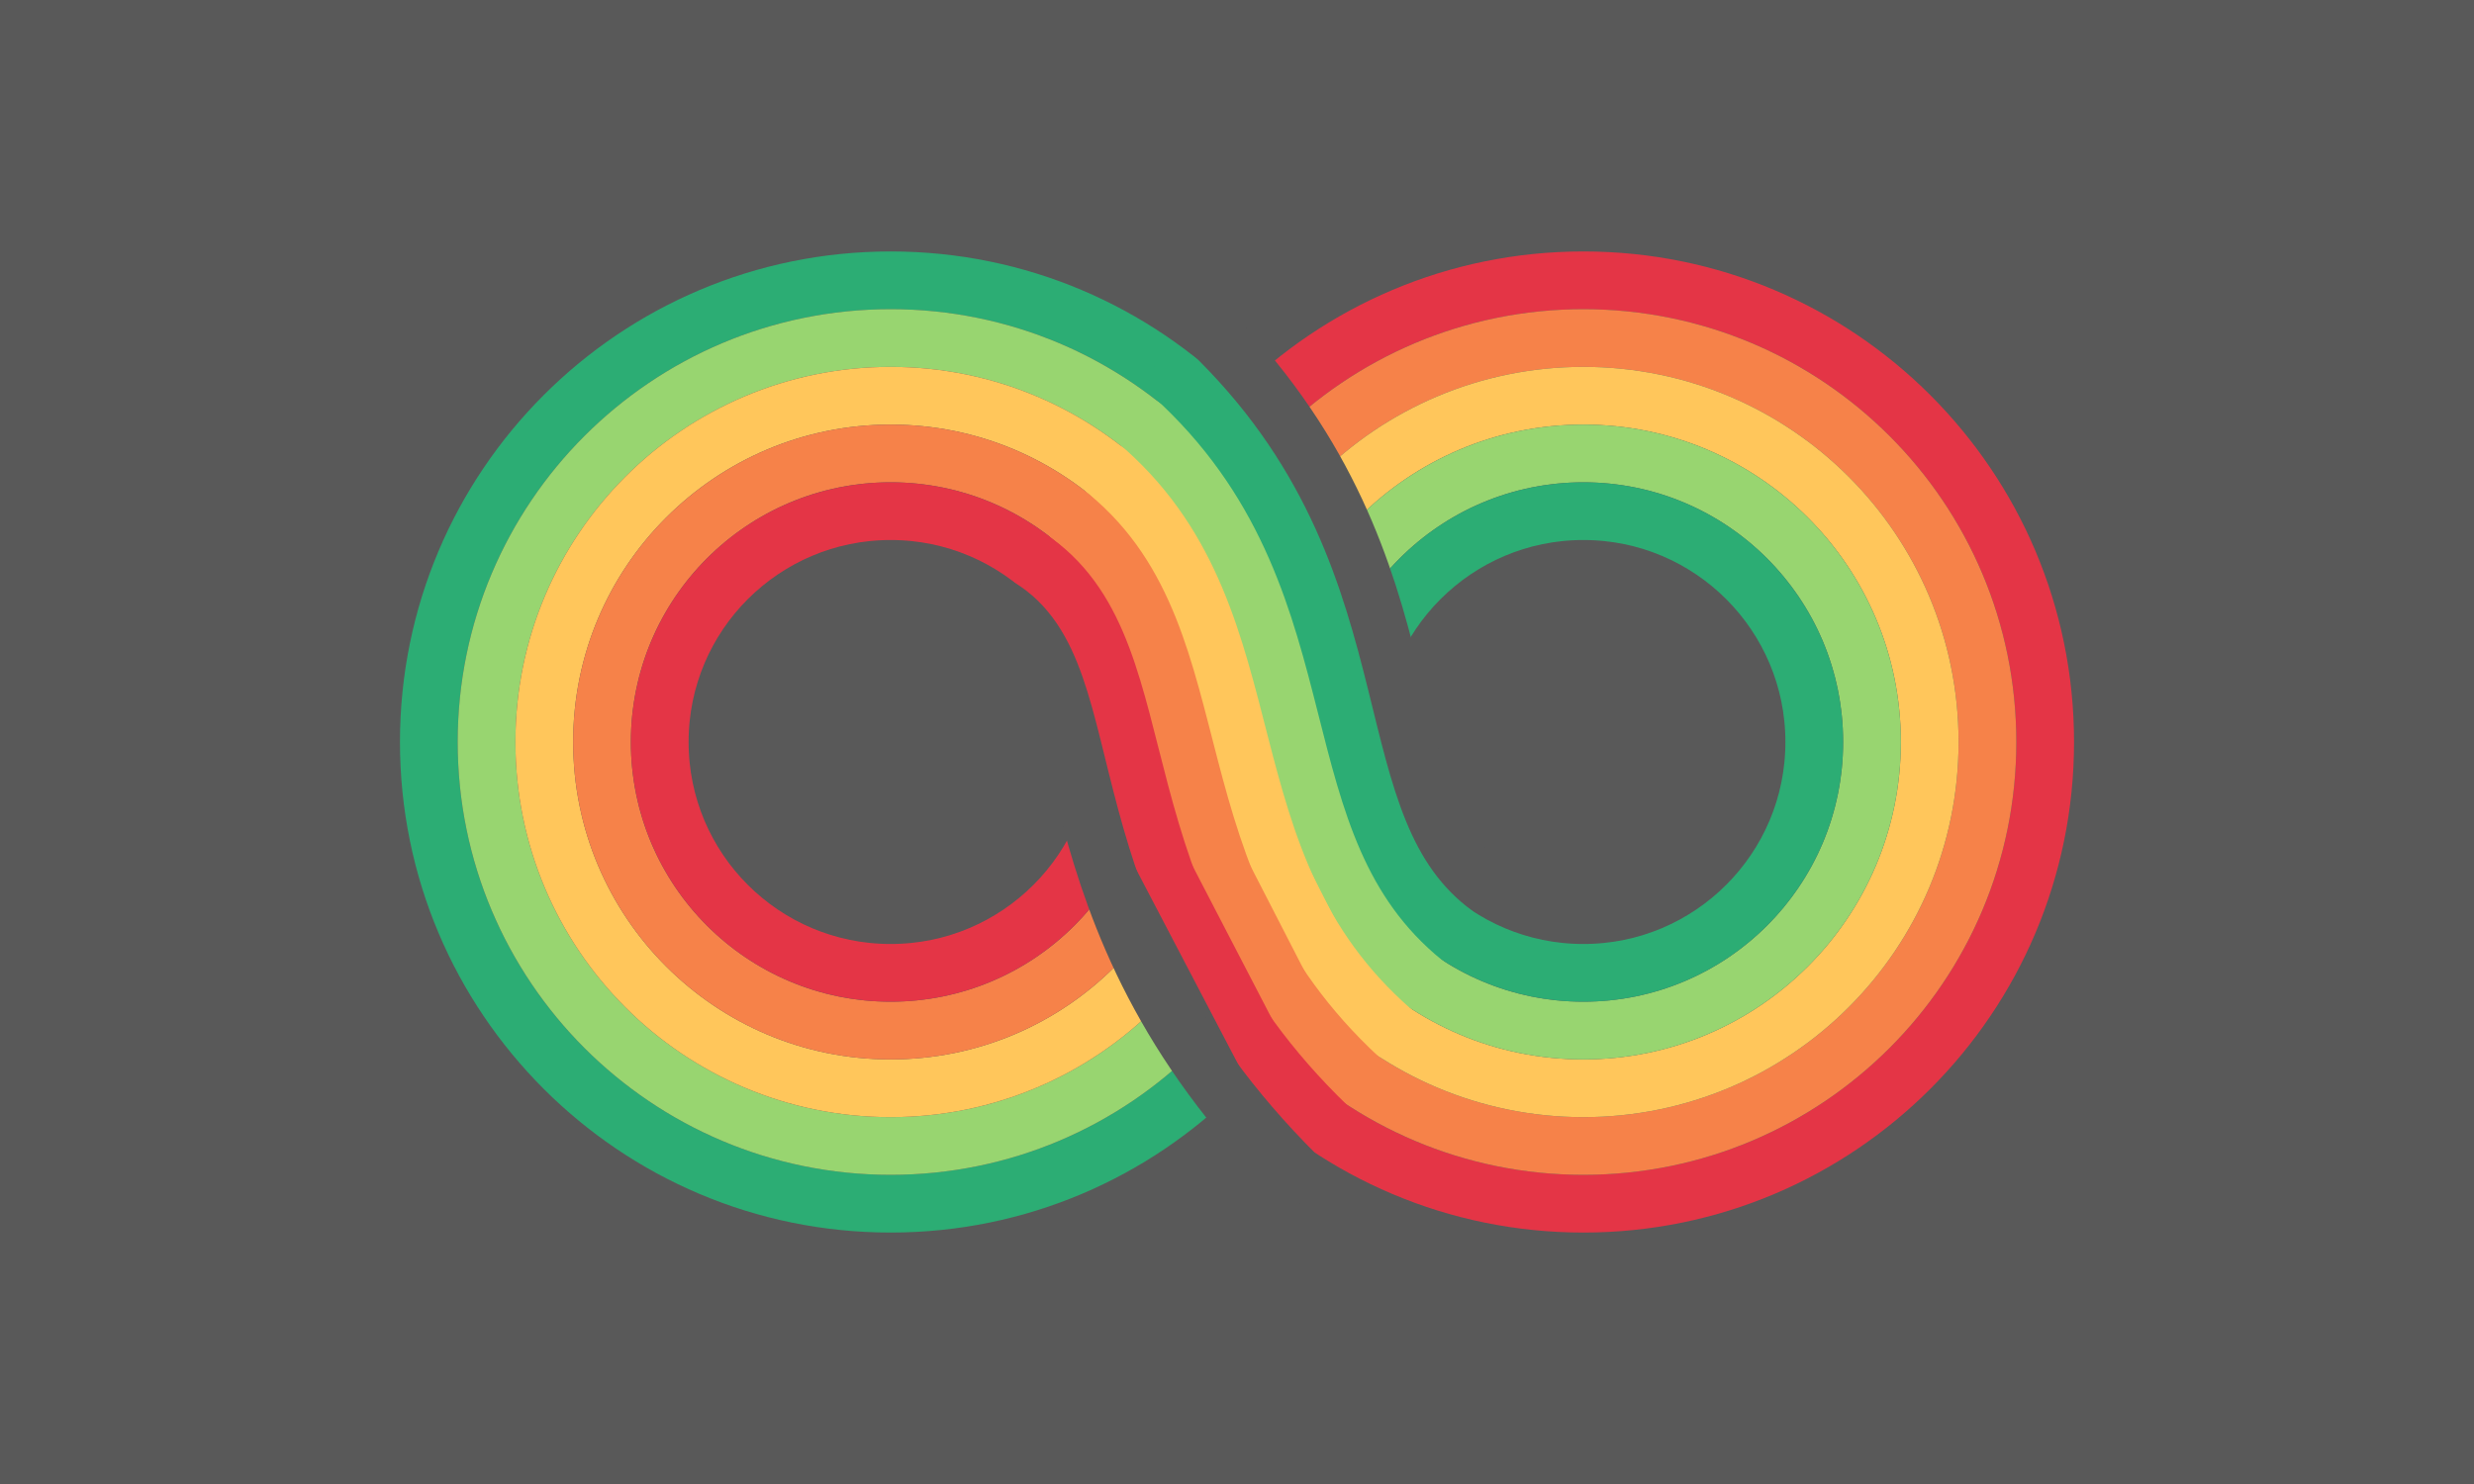
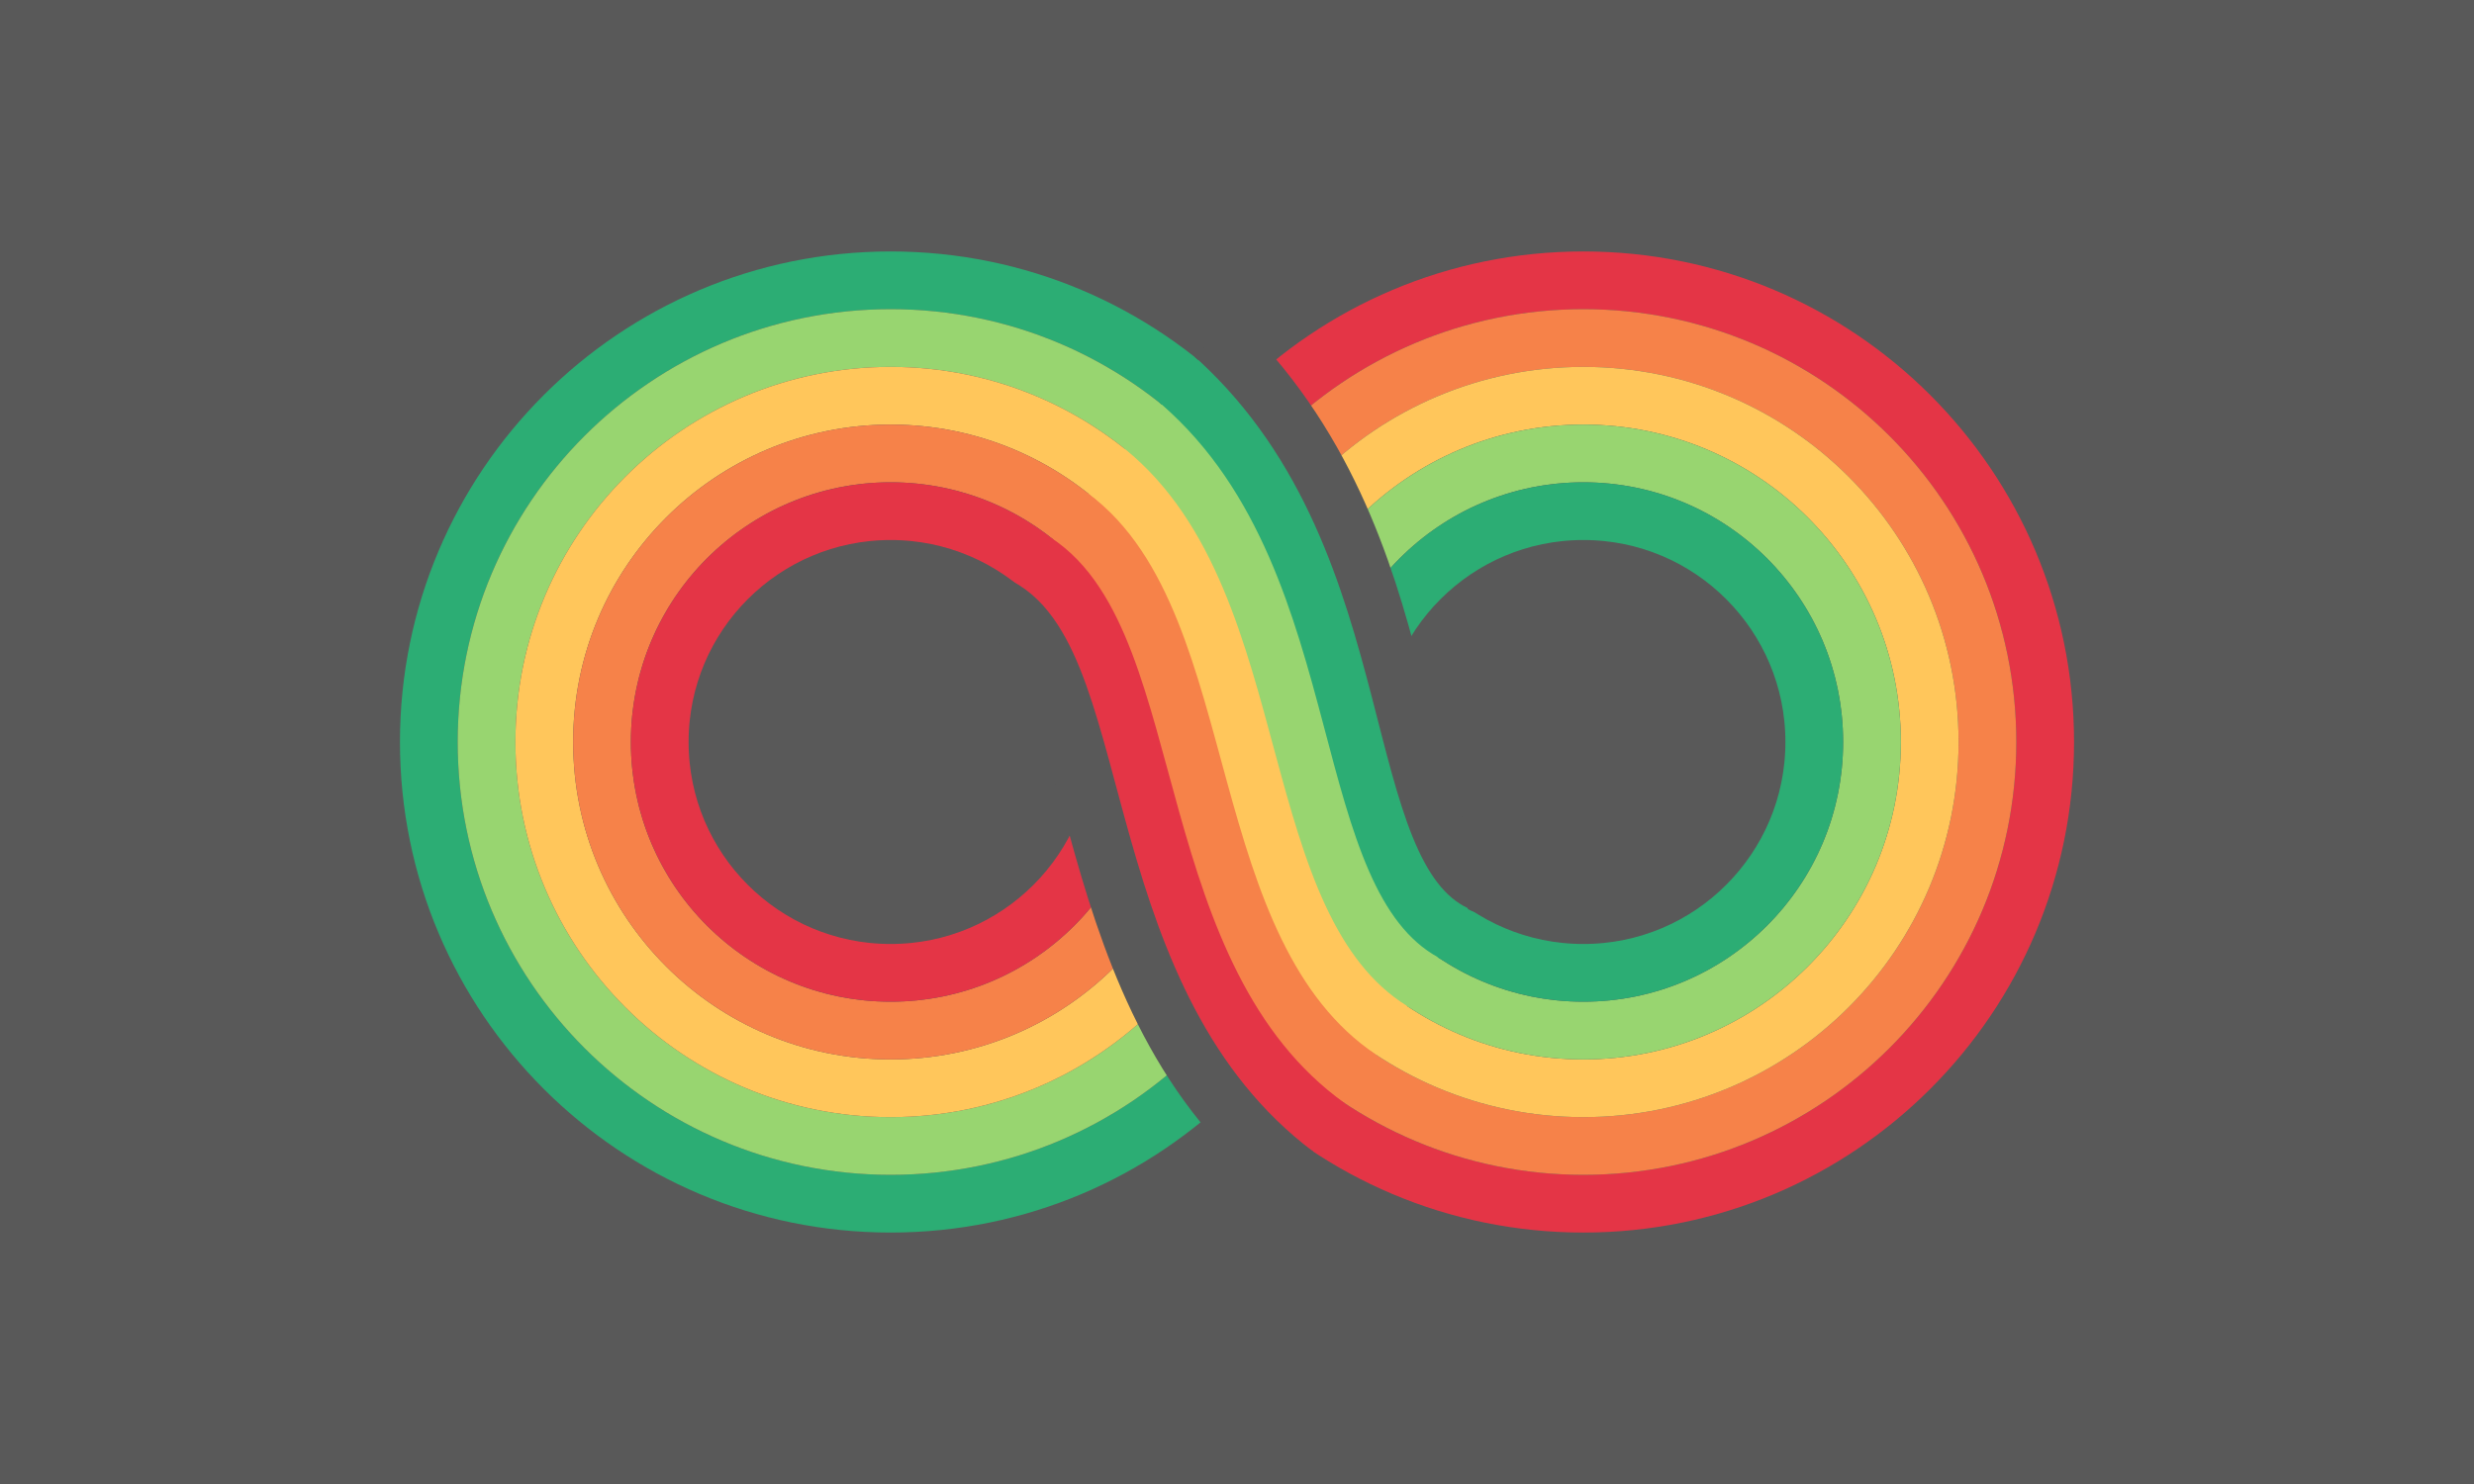
<svg xmlns="http://www.w3.org/2000/svg" width="1000" height="600" viewBox="0 0 1000 600">
  <defs>
</defs>
  <rect x="0" y="0" width="1000" height="601" fill="#595959" />
  <circle cx="360.0" cy="300.0" r="186.667" stroke="#2cad74" stroke-width="23.333" fill="none" />
  <circle cx="360.0" cy="300.0" r="163.333" stroke="#98d570" stroke-width="23.333" fill="none" />
  <circle cx="360.0" cy="300.0" r="140.0" stroke="#ffc65b" stroke-width="23.333" fill="none" />
  <circle cx="360.0" cy="300.0" r="116.667" stroke="#f68249" stroke-width="23.333" fill="none" />
  <circle cx="360.0" cy="300.0" r="93.333" stroke="#e43546" stroke-width="23.333" fill="none" />
  <circle cx="640.0" cy="300.0" r="186.667" stroke="#e43546" stroke-width="23.333" fill="none" />
  <circle cx="640.0" cy="300.0" r="163.333" stroke="#f68249" stroke-width="23.333" fill="none" />
  <circle cx="640.0" cy="300.0" r="140.0" stroke="#ffc65b" stroke-width="23.333" fill="none" />
  <circle cx="640.0" cy="300.0" r="116.667" stroke="#98d570" stroke-width="23.333" fill="none" />
  <circle cx="640.0" cy="300.0" r="93.333" stroke="#2cad74" stroke-width="23.333" fill="none" />
-   <path d="M490.987,135.859 C583.138,231.78,550.745,327.288,601.272,358.311" stroke="#595959" stroke-width="23.333" fill="#595959" stroke-linecap="round" />
-   <path d="M476.433,154.097 C560.824,238.602,528.431,334.11,588.363,377.748" stroke="#2cad74" stroke-width="23.333" fill="#2cad74" stroke-linecap="round" />
-   <path d="M461.879,172.335 C538.51,245.424,506.117,340.932,575.454,397.185" stroke="#98d570" stroke-width="23.333" fill="#98d570" stroke-linecap="round" />
-   <path d="M447.325,190.572 C516.196,252.246,483.804,347.754,562.545,416.622" stroke="#ffc65b" stroke-width="23.333" fill="#ffc65b" stroke-linecap="round" />
-   <path d="M432.771,208.81 C493.883,259.068,461.49,354.576,549.636,436.059" stroke="#f68249" stroke-width="23.333" fill="#f68249" stroke-linecap="round" />
-   <path d="M418.217,227.048 C471.569,265.89,439.176,361.398,536.726,455.496" stroke="#e43546" stroke-width="23.333" fill="#e43546" stroke-linecap="round" />
-   <path d="M403.662,245.286 C449.255,272.712,416.862,368.22,523.817,474.933" stroke="#595959" stroke-width="23.333" fill="#595959" stroke-linecap="round" />
+   <path d="M490.987,135.859 C579.262,220.195,556.839,342.372,601.272,358.311 C556.839,342.372,579.262,220.195,490.987,135.859 Z" stroke="#595959" stroke-width="23.333" fill="#595959" stroke-linecap="round" />
+   <path d="M476.433,154.097 C557.335,228.176,536.049,352.966,588.363,377.748 C536.049,352.966,557.335,228.176,476.433,154.097 Z" stroke="#2cad74" stroke-width="23.333" fill="#2cad74" stroke-linecap="round" />
+   <path d="M461.879,172.335 C535.409,236.156,515.259,363.559,575.454,397.185 C515.259,363.559,535.409,236.156,461.879,172.335 Z" stroke="#98d570" stroke-width="23.333" fill="#98d570" stroke-linecap="round" />
+   <path d="M447.325,190.572 C513.483,244.137,494.469,374.152,562.545,416.622 C494.469,374.152,513.483,244.137,447.325,190.572 Z" stroke="#ffc65b" stroke-width="23.333" fill="#ffc65b" stroke-linecap="round" />
+   <path d="M432.771,208.81 C491.557,252.117,473.679,384.745,549.636,436.059 C473.679,384.745,491.557,252.117,432.771,208.81 Z" stroke="#f68249" stroke-width="23.333" fill="#f68249" stroke-linecap="round" />
+   <path d="M418.217,227.048 C469.631,260.098,452.889,395.338,536.726,455.496 C452.889,395.338,469.631,260.098,418.217,227.048 Z" stroke="#e43546" stroke-width="23.333" fill="#e43546" stroke-linecap="round" />
+   <path d="M403.662,245.286 C447.705,268.078,432.098,405.931,523.817,474.933 C432.098,405.931,447.705,268.078,403.662,245.286 Z" stroke="#595959" stroke-width="23.333" fill="#595959" stroke-linecap="round" />
</svg>
